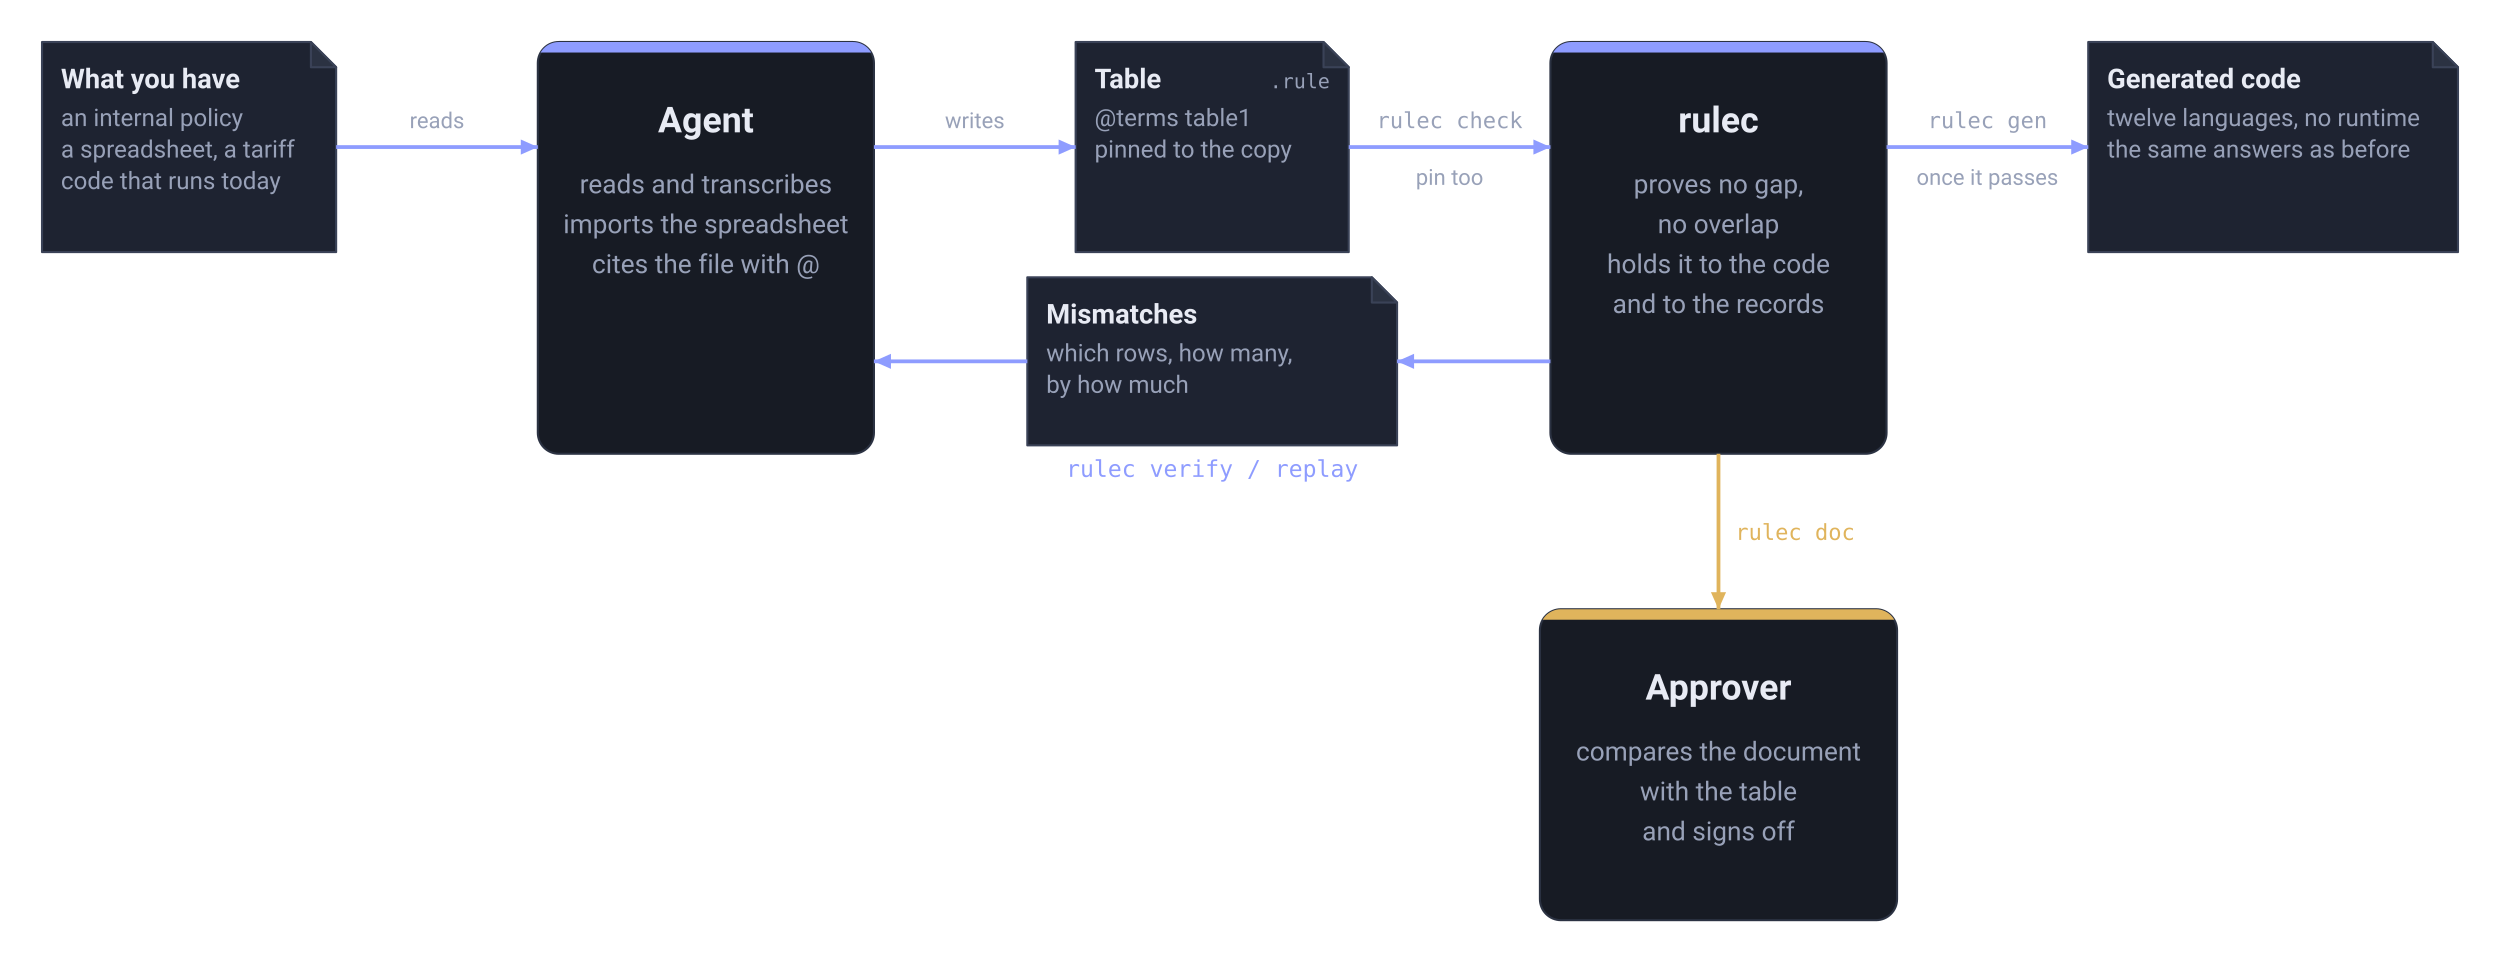
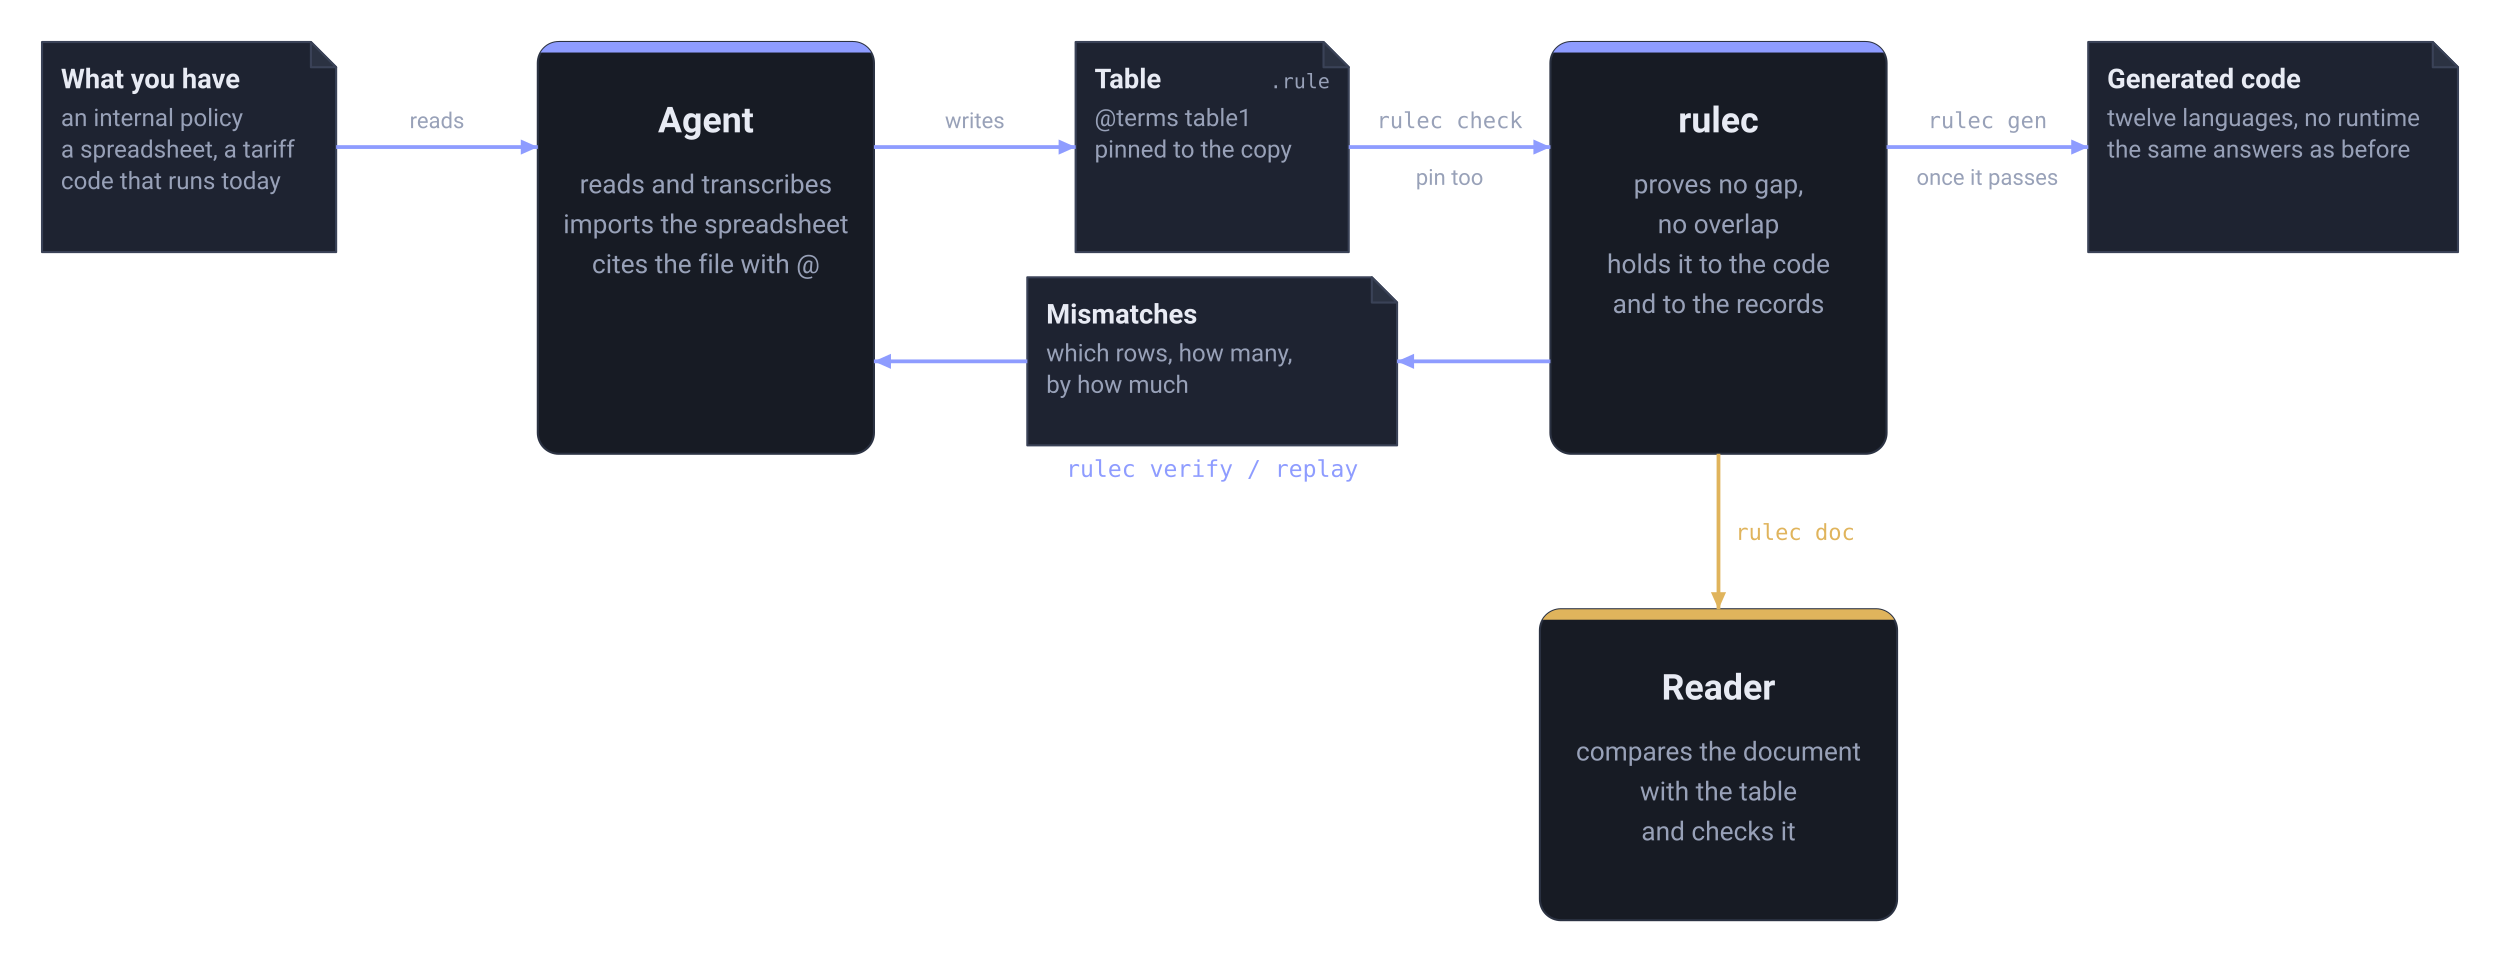
- <svg xmlns="http://www.w3.org/2000/svg" viewBox="0 0 1190 458" width="1190" height="458" role="img" aria-label="An agent transcribes what is at hand - an internal policy, the terms of your own service, a spreadsheet, code that runs today - into a table (.rule): a spreadsheet becomes a draft through rulec import, a document's table is cited with @ and pinned by the digest of the copy. rulec proves no gap and no overlap, holds the table to the legacy implementation and to past records, and returns every mismatch by row, count and amount. The approver compares the document and the table on the page rulec doc renders. From a passed table come twelve languages." font-family="-apple-system, BlinkMacSystemFont, &quot;Hiragino Sans&quot;, &quot;Noto Sans JP&quot;, &quot;Yu Gothic&quot;, Meiryo, &quot;Segoe UI&quot;, Roboto, sans-serif">
+ <svg xmlns="http://www.w3.org/2000/svg" viewBox="0 0 1190 458" width="1190" height="458" role="img" aria-label="An agent transcribes what is at hand - an internal policy, the terms of your own service, a spreadsheet, code that runs today - into a table (.rule): a spreadsheet becomes a draft through rulec import, a document's table is cited with @ and pinned by the digest of the copy. rulec proves no gap and no overlap, holds the table to the legacy implementation and to past records, and returns every mismatch by row, count and amount. A person compares the document and the table on the page rulec doc renders. From a passed table come twelve languages." font-family="-apple-system, BlinkMacSystemFont, &quot;Hiragino Sans&quot;, &quot;Noto Sans JP&quot;, &quot;Yu Gothic&quot;, Meiryo, &quot;Segoe UI&quot;, Roboto, sans-serif">
  <defs>
    <marker id="head-neutral" viewBox="0 0 10 10" refX="9" refY="5" markerWidth="9" markerHeight="9" markerUnits="userSpaceOnUse" orient="auto">
      <path d="M0,1 L9,5 L0,9 Z" fill="#6b7590" />
    </marker>
    <marker id="head-accent" viewBox="0 0 10 10" refX="9" refY="5" markerWidth="9" markerHeight="9" markerUnits="userSpaceOnUse" orient="auto">
      <path d="M0,1 L9,5 L0,9 Z" fill="#8e9cff" />
    </marker>
    <marker id="head-human" viewBox="0 0 10 10" refX="9" refY="5" markerWidth="9" markerHeight="9" markerUnits="userSpaceOnUse" orient="auto">
      <path d="M0,1 L9,5 L0,9 Z" fill="#e0b45c" />
    </marker>
  </defs>
  <path d="M20,20.0 H148 L160,32.0 V120.0 H20 Z" fill="#1e2331" stroke="#3a4257" stroke-linejoin="round" />
  <path d="M148,20.0 V32.0 H160 Z" fill="#2b3242" stroke="#3a4257" stroke-linejoin="round" />
  <text x="29" y="42.0" font-size="13" font-weight="600" text-anchor="start" fill="#e8ebf4">What you have</text>
  <text x="29" y="60.0" font-size="11.5" font-weight="400" text-anchor="start" fill="#98a1b8">an internal policy</text>
  <text x="29" y="75.0" font-size="11.5" font-weight="400" text-anchor="start" fill="#98a1b8">a spreadsheet, a tariff</text>
  <text x="29" y="90.0" font-size="11.5" font-weight="400" text-anchor="start" fill="#98a1b8">code that runs today</text>
  <clipPath id="clip-1">
    <rect x="256" y="20" width="160" height="196" rx="10" />
  </clipPath>
  <rect x="256" y="20" width="160" height="196" rx="10" fill="#171b24" stroke="#2b3242" />
  <rect x="256" y="20" width="160" height="5" fill="#8e9cff" clip-path="url(#clip-1)" />
  <text x="336.0" y="63" font-size="17" font-weight="700" text-anchor="middle" fill="#e8ebf4">Agent</text>
  <text x="336.0" y="92" font-size="12.5" font-weight="400" text-anchor="middle" fill="#98a1b8">reads and transcribes</text>
  <text x="336.0" y="111" font-size="12.5" font-weight="400" text-anchor="middle" fill="#98a1b8">imports the spreadsheet</text>
  <text x="336.0" y="130" font-size="12.5" font-weight="400" text-anchor="middle" fill="#98a1b8">cites the file with @</text>
  <path d="M512,20.0 H630 L642,32.0 V120.0 H512 Z" fill="#1e2331" stroke="#3a4257" stroke-linejoin="round" />
  <path d="M630,20.0 V32.0 H642 Z" fill="#2b3242" stroke="#3a4257" stroke-linejoin="round" />
  <text x="521" y="42.0" font-size="13" font-weight="600" text-anchor="start" fill="#e8ebf4">Table</text>
  <text x="633" y="42.0" font-size="9.5" font-weight="400" text-anchor="end" fill="#98a1b8" font-family="ui-monospace, SFMono-Regular, Menlo, Consolas, monospace">.rule</text>
  <text x="521" y="60.0" font-size="11.5" font-weight="400" text-anchor="start" fill="#98a1b8">@terms table1</text>
  <text x="521" y="75.0" font-size="11.5" font-weight="400" text-anchor="start" fill="#98a1b8">pinned to the copy</text>
  <clipPath id="clip-3">
    <rect x="738" y="20" width="160" height="196" rx="10" />
  </clipPath>
  <rect x="738" y="20" width="160" height="196" rx="10" fill="#171b24" stroke="#2b3242" />
  <rect x="738" y="20" width="160" height="5" fill="#8e9cff" clip-path="url(#clip-3)" />
  <text x="818.0" y="63" font-size="17" font-weight="700" text-anchor="middle" fill="#e8ebf4">rulec</text>
  <text x="818.0" y="92" font-size="12.5" font-weight="400" text-anchor="middle" fill="#98a1b8">proves no gap,</text>
  <text x="818.0" y="111" font-size="12.5" font-weight="400" text-anchor="middle" fill="#98a1b8">no overlap</text>
  <text x="818.0" y="130" font-size="12.5" font-weight="400" text-anchor="middle" fill="#98a1b8">holds it to the code</text>
  <text x="818.0" y="149" font-size="12.5" font-weight="400" text-anchor="middle" fill="#98a1b8">and to the records</text>
  <path d="M994,20.0 H1158 L1170,32.0 V120.0 H994 Z" fill="#1e2331" stroke="#3a4257" stroke-linejoin="round" />
  <path d="M1158,20.0 V32.0 H1170 Z" fill="#2b3242" stroke="#3a4257" stroke-linejoin="round" />
  <text x="1003" y="42.0" font-size="13" font-weight="600" text-anchor="start" fill="#e8ebf4">Generated code</text>
  <text x="1003" y="60.0" font-size="11.5" font-weight="400" text-anchor="start" fill="#98a1b8">twelve languages, no runtime</text>
  <text x="1003" y="75.0" font-size="11.5" font-weight="400" text-anchor="start" fill="#98a1b8">the same answers as before</text>
  <line x1="160" y1="70" x2="256" y2="70" stroke="#8e9cff" stroke-width="1.8" marker-end="url(#head-accent)" />
  <text x="208.0" y="61" font-size="10.5" font-weight="400" text-anchor="middle" fill="#98a1b8">reads</text>
  <line x1="416" y1="70" x2="512" y2="70" stroke="#8e9cff" stroke-width="1.8" marker-end="url(#head-accent)" />
  <text x="464.0" y="61" font-size="10.5" font-weight="400" text-anchor="middle" fill="#98a1b8">writes</text>
  <line x1="642" y1="70" x2="738" y2="70" stroke="#8e9cff" stroke-width="1.8" marker-end="url(#head-accent)" />
  <text x="690.0" y="61" font-size="10.5" font-weight="400" text-anchor="middle" fill="#98a1b8" font-family="ui-monospace, SFMono-Regular, Menlo, Consolas, monospace">rulec check</text>
  <text x="690.0" y="88" font-size="10.5" font-weight="400" text-anchor="middle" fill="#98a1b8">pin too</text>
  <line x1="898" y1="70" x2="994" y2="70" stroke="#8e9cff" stroke-width="1.8" marker-end="url(#head-accent)" />
  <text x="946.0" y="61" font-size="10.5" font-weight="400" text-anchor="middle" fill="#98a1b8" font-family="ui-monospace, SFMono-Regular, Menlo, Consolas, monospace">rulec gen</text>
  <text x="946.0" y="88" font-size="10.5" font-weight="400" text-anchor="middle" fill="#98a1b8">once it passes</text>
  <path d="M489.0,132 H653.0 L665.0,144 V212 H489.0 Z" fill="#1e2331" stroke="#3a4257" stroke-linejoin="round" />
  <path d="M653.0,132 V144 H665.0 Z" fill="#2b3242" stroke="#3a4257" stroke-linejoin="round" />
  <text x="498.0" y="154" font-size="13" font-weight="600" text-anchor="start" fill="#e8ebf4">Mismatches</text>
  <text x="498.0" y="172" font-size="11.5" font-weight="400" text-anchor="start" fill="#98a1b8">which rows, how many,</text>
  <text x="498.0" y="187" font-size="11.5" font-weight="400" text-anchor="start" fill="#98a1b8">by how much</text>
  <line x1="738" y1="172" x2="665.0" y2="172" stroke="#8e9cff" stroke-width="1.8" marker-end="url(#head-accent)" />
  <line x1="489.0" y1="172" x2="416" y2="172" stroke="#8e9cff" stroke-width="1.8" marker-end="url(#head-accent)" />
  <text x="577.0" y="227" font-size="11" font-weight="400" text-anchor="middle" fill="#8e9cff" font-family="ui-monospace, SFMono-Regular, Menlo, Consolas, monospace">rulec verify / replay</text>
  <clipPath id="clip-person">
    <rect x="733.0" y="290" width="170" height="148" rx="10" />
  </clipPath>
  <rect x="733.0" y="290" width="170" height="148" rx="10" fill="#171b24" stroke="#2b3242" />
  <rect x="733.0" y="290" width="170" height="5" fill="#e0b45c" clip-path="url(#clip-person)" />
-   <text x="818.0" y="333" font-size="17" font-weight="700" text-anchor="middle" fill="#e8ebf4">Approver</text>
+   <text x="818.0" y="333" font-size="17" font-weight="700" text-anchor="middle" fill="#e8ebf4">Reader</text>
  <text x="818.0" y="362" font-size="12.5" font-weight="400" text-anchor="middle" fill="#98a1b8">compares the document</text>
  <text x="818.0" y="381" font-size="12.5" font-weight="400" text-anchor="middle" fill="#98a1b8">with the table</text>
-   <text x="818.0" y="400" font-size="12.5" font-weight="400" text-anchor="middle" fill="#98a1b8">and signs off</text>
+   <text x="818.0" y="400" font-size="12.5" font-weight="400" text-anchor="middle" fill="#98a1b8">and checks it</text>
  <line x1="818.0" y1="216" x2="818.0" y2="290" stroke="#e0b45c" stroke-width="1.8" marker-end="url(#head-human)" />
  <text x="826.0" y="257.0" font-size="10.5" font-weight="400" text-anchor="start" fill="#e0b45c" font-family="ui-monospace, SFMono-Regular, Menlo, Consolas, monospace">rulec doc</text>
</svg>
